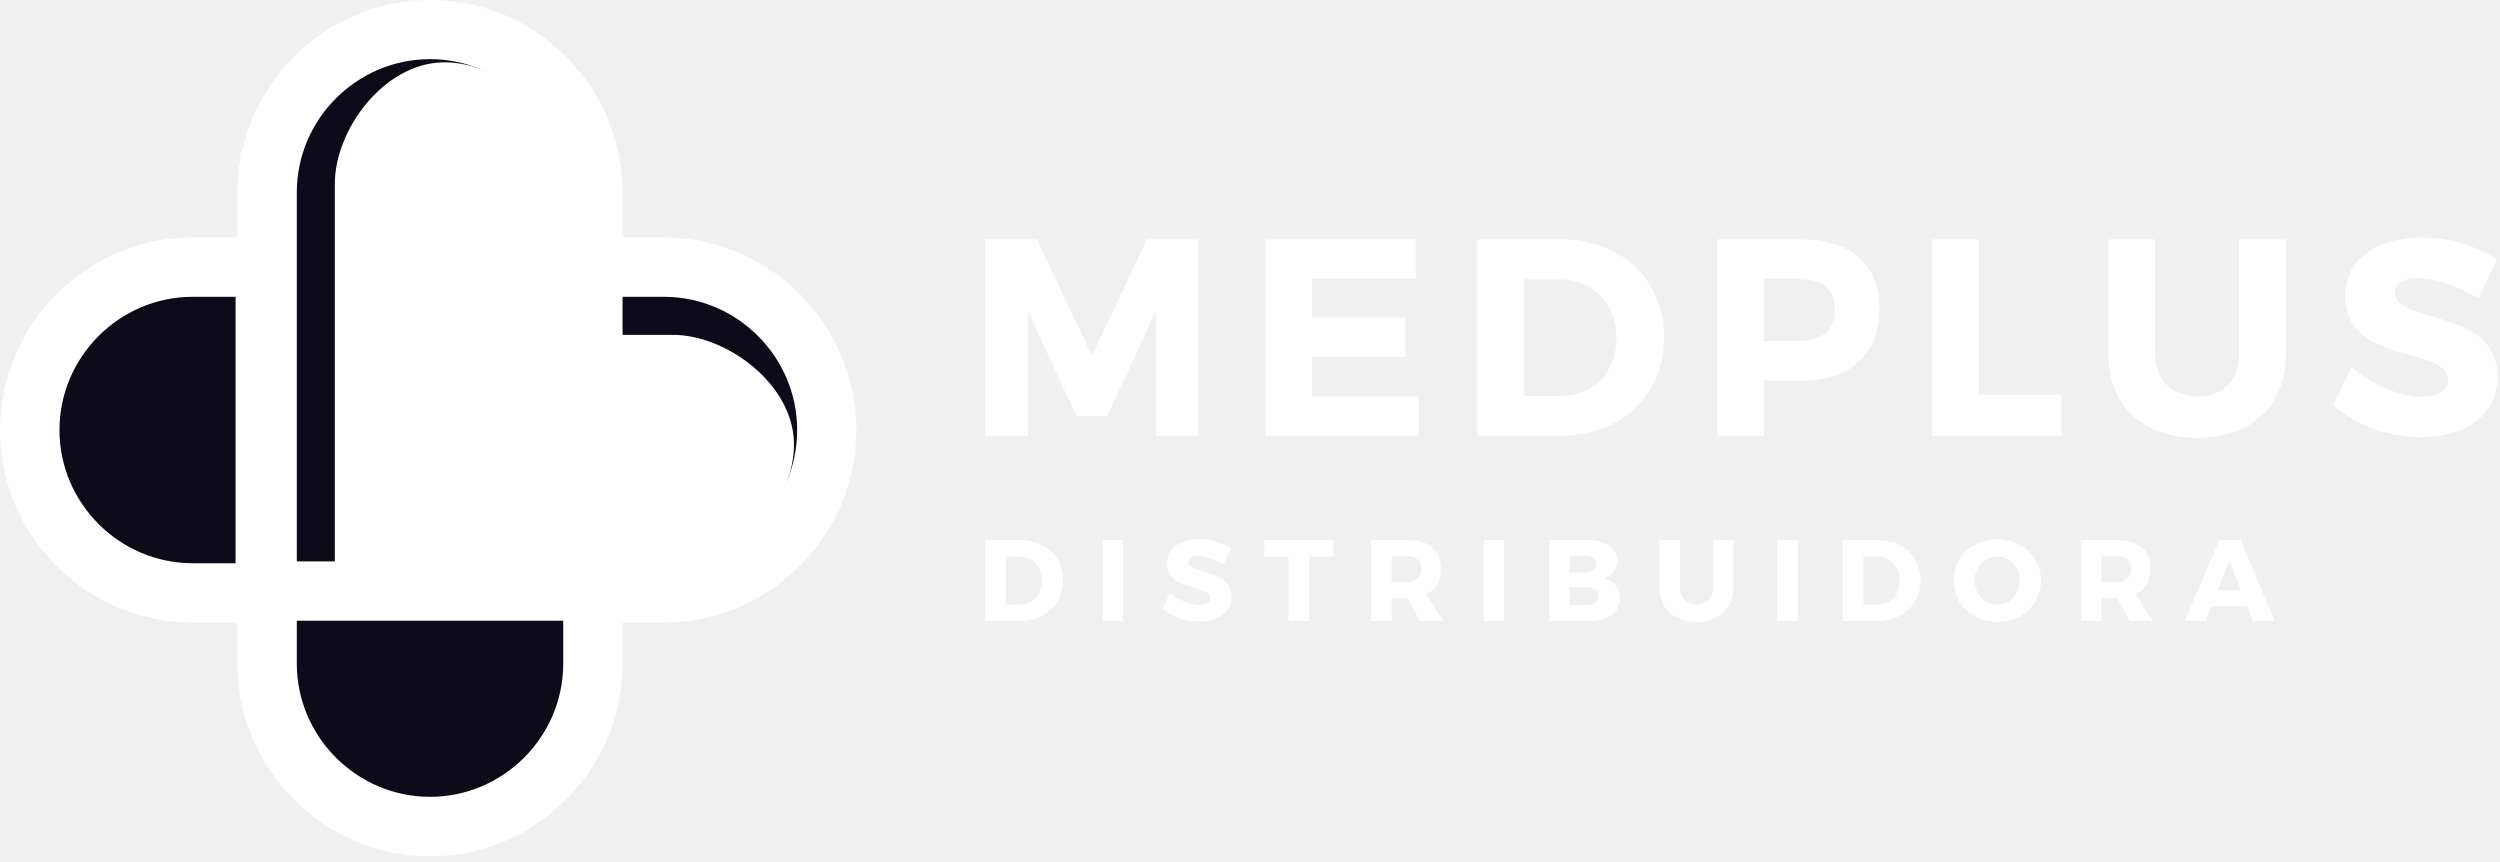
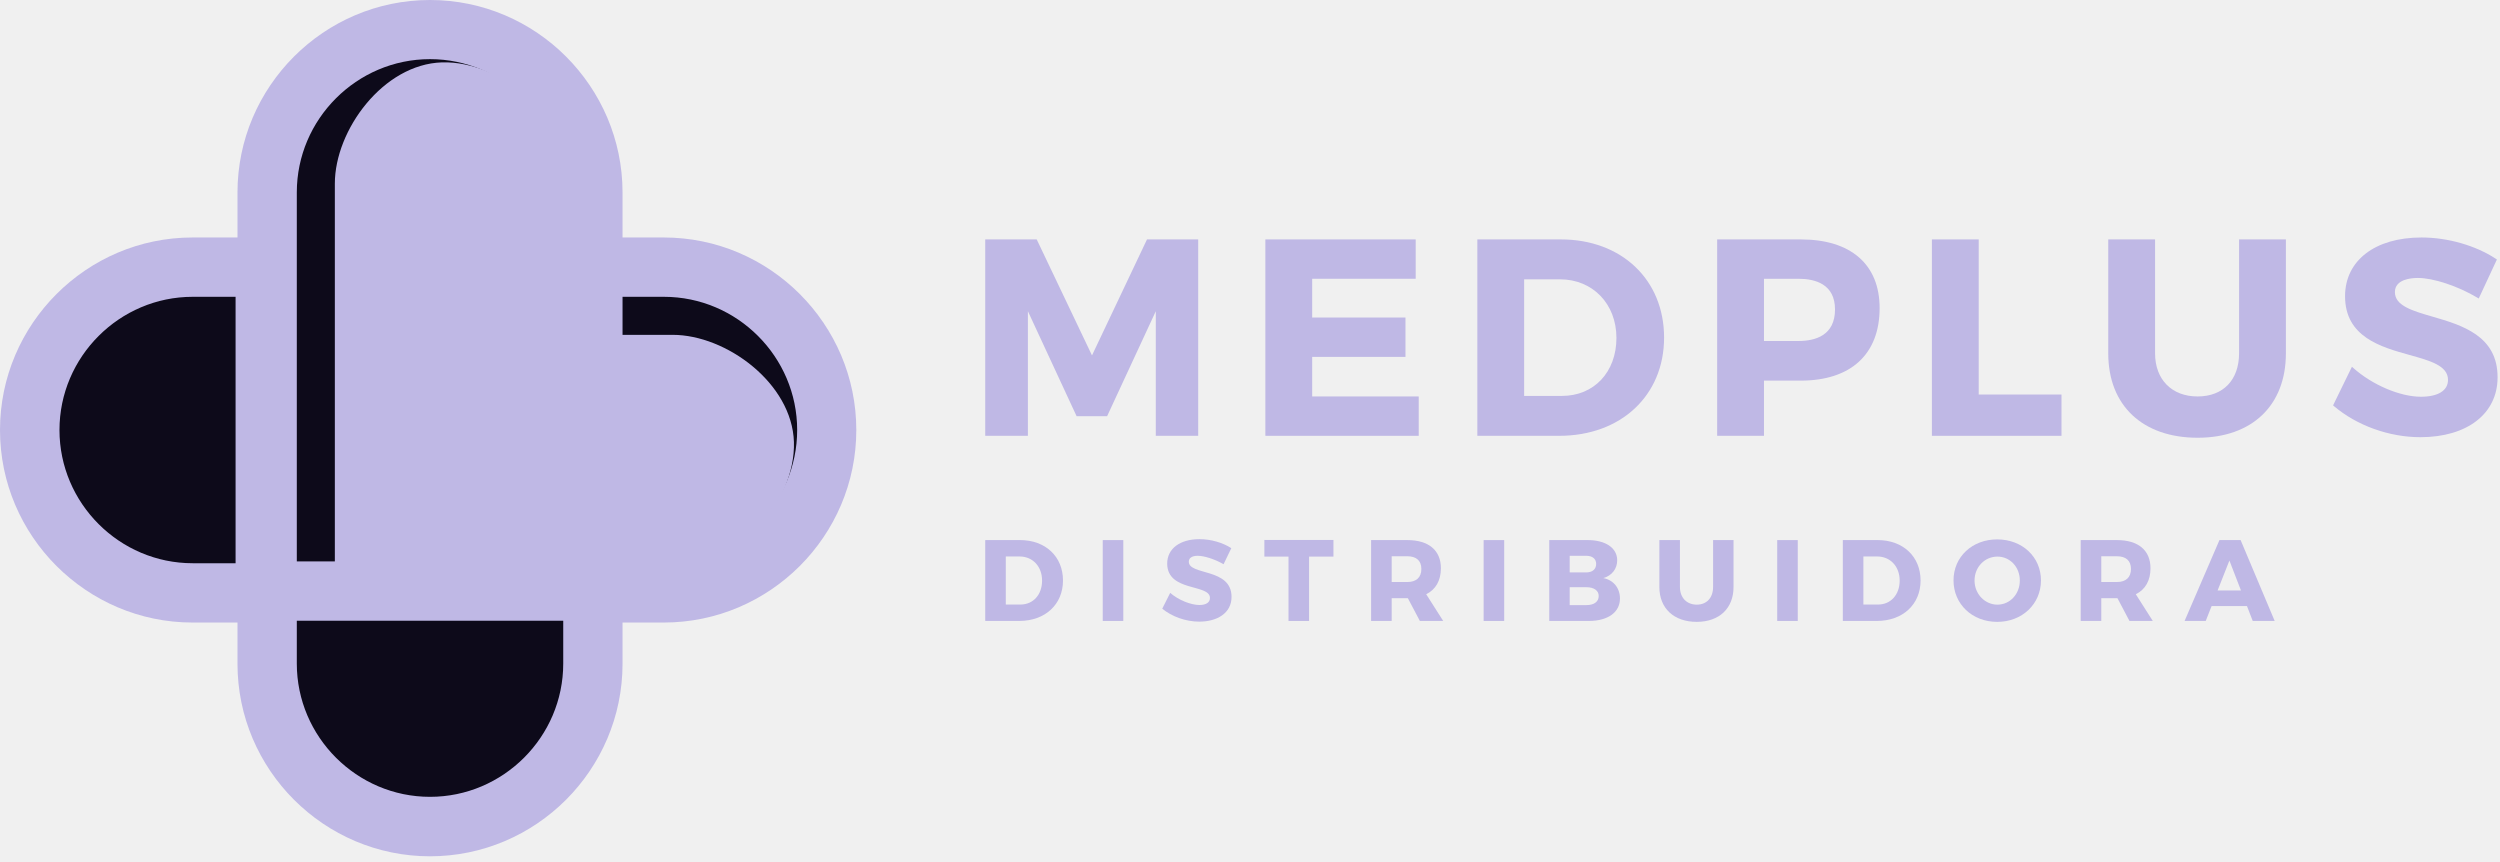
<svg xmlns="http://www.w3.org/2000/svg" width="180px" height="62px" viewBox="0 0 180 62" version="1.1">
  <g id="Page-1" stroke="none" stroke-width="1" fill="none" fill-rule="evenodd">
-     <g id="logoThree" transform="translate(0, -0)">
-       <g id="medplus" transform="translate(70.9371, 17.09885)" fill="#FFFFFF">
+     <g id="logoThree">
+       <g id="medplus" transform="translate(70.9371, 17.09885)" fill="#BFB8E5">
        <polygon id="Fill-1" points="11.647 0.139 7.686 8.49 3.706 0.139 4.59709292e-14 0.139 4.59709292e-14 14.28 3.072 14.28 3.072 5.309 6.579 12.869 8.774 12.869 12.28 5.309 12.28 14.28 15.333 14.28 15.333 0.139" />
        <polygon id="Fill-2" points="23.54 11.446 23.54 8.597 30.257 8.597 30.257 5.763 23.54 5.763 23.54 2.973 30.992 2.973 30.992 0.139 20.17 0.139 20.17 14.28 31.211 14.28 31.211 11.446" />
        <path d="M38.801,3.013 L41.388,3.013 C43.74,3.013 45.446,4.786 45.446,7.229 C45.446,9.689 43.835,11.406 41.528,11.406 L38.801,11.406 L38.801,3.013 Z M41.448,0.139 L35.431,0.139 L35.431,14.28 L41.329,14.28 C45.773,14.28 48.877,11.373 48.877,7.209 C48.877,3.046 45.822,0.139 41.448,0.139 L41.448,0.139 Z" id="Fill-3" />
        <path d="M61.184,5.183 C61.184,7.058 59.756,7.452 58.558,7.452 L56.07,7.452 L56.07,2.973 L58.558,2.973 C59.756,2.973 61.184,3.356 61.184,5.183 M58.717,0.139 L52.699,0.139 L52.699,14.28 L56.07,14.28 L56.07,10.306 L58.717,10.306 C62.326,10.306 64.396,8.402 64.396,5.083 C64.396,1.941 62.326,0.139 58.717,0.139" id="Fill-5" />
        <polygon id="Fill-7" points="71.53 11.307 71.53 0.139 68.159 0.139 68.159 14.28 77.491 14.28 77.491 11.307" />
        <path d="M90.276,0.139 L90.276,8.342 C90.276,10.257 89.132,11.446 87.292,11.446 C85.43,11.446 84.228,10.228 84.228,8.342 L84.228,0.139 L80.857,0.139 L80.857,8.342 C80.857,12.091 83.323,14.419 87.292,14.419 C91.212,14.419 93.647,12.091 93.647,8.342 L93.647,0.139 L90.276,0.139 Z" id="Fill-9" />
        <path d="M104.202,5.699 C102.75,5.277 101.496,4.913 101.496,3.931 C101.496,3.013 102.652,2.914 103.149,2.914 C104.264,2.914 106.021,3.495 107.422,4.328 L107.532,4.393 L108.84,1.584 L108.757,1.529 C107.3,0.572 105.3,-4.9254567e-14 103.408,-4.9254567e-14 C100.066,-4.9254567e-14 97.907,1.66 97.907,4.229 C97.907,7.166 100.486,7.885 102.559,8.462 C104.04,8.875 105.319,9.231 105.319,10.25 C105.319,11.023 104.608,11.466 103.368,11.466 C101.874,11.466 99.879,10.62 98.516,9.408 L98.402,9.307 L97.044,12.088 L97.113,12.146 C98.761,13.544 101.084,14.379 103.328,14.379 C106.705,14.379 108.888,12.688 108.888,10.071 C108.9,7.065 106.295,6.307 104.202,5.699" id="Fill-11" />
      </g>
-       <g id="dist" transform="translate(70.9371, 38.819)" fill="#FFFFFF">
+       <g id="dist" transform="translate(70.9371, 38.819)" fill="#BFB8E5">
        <path d="M1.48,4.708 L2.537,4.708 C3.443,4.708 4.092,4.009 4.092,2.986 C4.092,1.955 3.41,1.247 2.47,1.247 L1.48,1.247 L1.48,4.708 Z M2.504,0.066 C4.333,0.066 5.598,1.247 5.598,2.978 C5.598,4.699 4.317,5.889 2.445,5.889 L4.59709292e-14,5.889 L4.59709292e-14,0.066 L2.504,0.066 Z" id="Fill-13" />
        <polygon id="Fill-15" points="8.46 5.889 9.94 5.889 9.94 0.067 8.46 0.067" />
        <path d="M17.717,0.649 L17.16,1.805 C16.545,1.447 15.771,1.198 15.297,1.198 C14.915,1.198 14.657,1.339 14.657,1.622 C14.657,2.628 17.734,2.054 17.734,4.158 C17.734,5.323 16.703,5.939 15.405,5.939 C14.432,5.939 13.434,5.573 12.744,5.007 L13.317,3.868 C13.916,4.391 14.815,4.741 15.422,4.741 C15.888,4.741 16.179,4.566 16.179,4.234 C16.179,3.202 13.101,3.818 13.101,1.755 C13.101,0.682 14.025,-8.04491262e-14 15.422,-8.04491262e-14 C16.262,-8.04491262e-14 17.118,0.258 17.717,0.649" id="Fill-17" />
        <polygon id="Fill-18" points="23.316 1.256 23.316 5.889 21.835 5.889 21.835 1.256 20.097 1.256 20.097 0.058 25.071 0.058 25.071 1.256" />
        <path d="M30.386,3.086 C31.027,3.086 31.401,2.762 31.401,2.146 C31.401,1.539 31.027,1.231 30.386,1.231 L29.264,1.231 L29.264,3.086 L30.386,3.086 Z M30.428,4.25 L30.386,4.25 L29.264,4.25 L29.264,5.889 L27.783,5.889 L27.783,0.067 L30.386,0.067 C31.925,0.067 32.807,0.799 32.807,2.096 C32.807,2.986 32.432,3.626 31.75,3.967 L32.973,5.889 L31.293,5.889 L30.428,4.25 Z" id="Fill-19" />
        <polygon id="Fill-20" points="35.885 5.889 37.365 5.889 37.365 0.067 35.885 0.067" />
        <path d="M42.082,4.749 L43.28,4.749 C43.829,4.749 44.17,4.508 44.17,4.092 C44.17,3.701 43.829,3.46 43.28,3.46 L42.082,3.46 L42.082,4.749 Z M42.082,2.395 L43.28,2.395 C43.712,2.395 43.987,2.163 43.987,1.788 C43.987,1.414 43.712,1.198 43.28,1.198 L42.082,1.198 L42.082,2.395 Z M43.363,0.066 C44.668,0.066 45.501,0.632 45.501,1.522 C45.501,2.137 45.118,2.628 44.503,2.803 C45.234,2.944 45.7,3.518 45.7,4.275 C45.7,5.265 44.835,5.889 43.463,5.889 L40.61,5.889 L40.61,0.066 L43.363,0.066 Z" id="Fill-21" />
        <path d="M53.877,3.443 C53.877,4.982 52.854,5.955 51.224,5.955 C49.585,5.955 48.537,4.982 48.537,3.443 L48.537,0.067 L50.018,0.067 L50.018,3.443 C50.018,4.234 50.525,4.716 51.232,4.716 C51.931,4.716 52.405,4.234 52.405,3.443 L52.405,0.067 L53.877,0.067 L53.877,3.443 Z" id="Fill-22" />
        <polygon id="Fill-23" points="57.022 5.889 58.502 5.889 58.502 0.067 57.022 0.067" />
        <path d="M63.227,4.708 L64.284,4.708 C65.19,4.708 65.839,4.009 65.839,2.986 C65.839,1.955 65.157,1.247 64.217,1.247 L63.227,1.247 L63.227,4.708 Z M64.25,0.066 C66.08,0.066 67.344,1.247 67.344,2.978 C67.344,4.699 66.063,5.889 64.192,5.889 L61.747,5.889 L61.747,0.066 L64.25,0.066 Z" id="Fill-24" />
        <path d="M71.23,2.978 C71.23,3.959 71.986,4.716 72.876,4.716 C73.775,4.716 74.49,3.959 74.49,2.978 C74.49,1.996 73.775,1.256 72.876,1.256 C71.978,1.256 71.23,1.996 71.23,2.978 M76.012,2.969 C76.012,4.666 74.665,5.956 72.86,5.956 C71.063,5.956 69.716,4.675 69.716,2.969 C69.716,1.273 71.063,0.017 72.86,0.017 C74.665,0.017 76.012,1.281 76.012,2.969" id="Fill-25" />
        <path d="M81.477,3.086 C82.118,3.086 82.493,2.762 82.493,2.146 C82.493,1.539 82.118,1.231 81.477,1.231 L80.355,1.231 L80.355,3.086 L81.477,3.086 Z M81.519,4.25 L81.477,4.25 L80.355,4.25 L80.355,5.889 L78.874,5.889 L78.874,0.067 L81.477,0.067 C83.016,0.067 83.898,0.799 83.898,2.096 C83.898,2.986 83.524,3.626 82.841,3.967 L84.064,5.889 L82.384,5.889 L81.519,4.25 Z" id="Fill-26" />
        <path d="M89.58,1.539 L88.731,3.693 L90.412,3.693 L89.58,1.539 Z M88.299,4.816 L87.875,5.889 L86.353,5.889 L88.864,0.066 L90.387,0.066 L92.84,5.889 L91.26,5.889 L90.844,4.816 L88.299,4.816 Z" id="Fill-27" />
      </g>
      <g id="plus" transform="translate(0, 0)">
        <g id="horizontal" transform="translate(0, 17.09885)">
          <path d="M15.342,1.085 L46.618,1.085 C50.134,1.085 53.329,2.522 55.644,4.837 C57.958,7.151 59.395,10.347 59.395,13.863 C59.395,17.378 57.958,20.573 55.644,22.888 C53.329,25.202 50.134,26.64 46.618,26.64 L15.342,26.64 C11.827,26.64 8.632,25.202 6.317,22.888 C4.002,20.573 2.565,17.378 2.565,13.863 C2.565,10.347 4.002,7.151 6.317,4.837 C8.632,2.522 11.827,1.085 15.342,1.085" id="Fill-28" fill="#0D0A1A" />
-           <path d="M48.435,7.01 C52.278,7.01 57.031,10.487 57.163,14.727 C57.296,18.967 53.064,24.172 48.435,24.09 L20.297,24.09 L20.297,7.01 L48.435,7.01 Z" id="Fill-29" fill="#FFFFFF" />
+           <path d="M48.435,7.01 C52.278,7.01 57.031,10.487 57.163,14.727 C57.296,18.967 53.064,24.172 48.435,24.09 L20.297,24.09 L20.297,7.01 L48.435,7.01 Z" id="Fill-29" fill="#BFB8E5" />
          <path d="M12.836,7.01 C8.992,7.01 4.24,10.487 4.107,14.727 C3.975,18.967 8.206,24.172 12.836,24.09 L18.713,24.09 L18.713,7.01 L12.836,7.01 Z" id="Fill-30" fill="#0D0A1A" />
-           <path d="M13.874,4.271 C11.238,4.271 8.84,5.351 7.101,7.09 C5.362,8.829 4.282,11.227 4.282,13.863 C4.282,16.498 5.362,18.895 7.101,20.635 C8.84,22.375 11.238,23.454 13.874,23.454 L16.962,23.454 L16.962,4.271 L13.874,4.271 Z M47.803,4.271 L21.232,4.271 L21.232,23.454 L47.803,23.454 C50.439,23.454 52.837,22.375 54.576,20.635 C56.316,18.895 57.396,16.498 57.396,13.863 C57.396,11.227 56.316,8.829 54.576,7.09 C52.837,5.351 50.439,4.271 47.803,4.271 L47.803,4.271 Z M13.862,0 L47.792,0 C51.607,0 55.072,1.559 57.584,4.071 C60.095,6.582 61.654,10.049 61.654,13.863 C61.654,17.677 60.095,21.143 57.584,23.654 C55.072,26.164 51.607,27.724 47.792,27.724 L13.862,27.724 C10.048,27.724 6.582,26.164 4.07,23.654 C1.559,21.143 -1.42633017e-15,17.677 -1.42633017e-15,13.863 C-1.42633017e-15,10.049 1.559,6.582 4.07,4.071 C6.582,1.559 10.048,0 13.862,0 L13.862,0 Z" id="Fill-31" fill="#FFFFFF" />
+           <path d="M13.874,4.271 C11.238,4.271 8.84,5.351 7.101,7.09 C5.362,8.829 4.282,11.227 4.282,13.863 C4.282,16.498 5.362,18.895 7.101,20.635 C8.84,22.375 11.238,23.454 13.874,23.454 L16.962,23.454 L16.962,4.271 L13.874,4.271 Z M47.803,4.271 L21.232,4.271 L21.232,23.454 L47.803,23.454 C50.439,23.454 52.837,22.375 54.576,20.635 C56.316,18.895 57.396,16.498 57.396,13.863 C57.396,11.227 56.316,8.829 54.576,7.09 C52.837,5.351 50.439,4.271 47.803,4.271 L47.803,4.271 Z M13.862,0 L47.792,0 C51.607,0 55.072,1.559 57.584,4.071 C60.095,6.582 61.654,10.049 61.654,13.863 C61.654,17.677 60.095,21.143 57.584,23.654 C55.072,26.164 51.607,27.724 47.792,27.724 L13.862,27.724 C10.048,27.724 6.582,26.164 4.07,23.654 C1.559,21.143 -1.42633017e-15,17.677 -1.42633017e-15,13.863 C-1.42633017e-15,10.049 1.559,6.582 4.07,4.071 C6.582,1.559 10.048,0 13.862,0 L13.862,0 Z" id="Fill-31" fill="#BFB8E5" />
        </g>
        <g id="vertical" transform="translate(17.09885, 0)">
          <path d="M1.084,46.311 L1.084,15.036 C1.084,11.52 2.522,8.325 4.837,6.01 C7.151,3.696 10.347,2.259 13.862,2.259 C17.378,2.259 20.573,3.696 22.888,6.01 C25.202,8.325 26.64,11.52 26.64,15.036 L26.64,46.311 C26.64,49.827 25.202,53.022 22.888,55.337 C20.573,57.652 17.378,59.089 13.862,59.089 C10.347,59.089 7.151,57.652 4.837,55.337 C2.522,53.022 1.084,49.827 1.084,46.311" id="Fill-32" fill="#0D0A1A" />
-           <path d="M7.01,13.219 C7.01,9.375 10.487,4.623 14.726,4.491 C18.967,4.358 24.171,8.59 24.09,13.219 L24.09,41.357 L7.01,41.357 L7.01,13.219 Z" id="Fill-33" fill="#FFFFFF" />
+           <path d="M7.01,13.219 C7.01,9.375 10.487,4.623 14.726,4.491 C18.967,4.358 24.171,8.59 24.09,13.219 L24.09,41.357 L7.01,41.357 L7.01,13.219 Z" id="Fill-33" fill="#BFB8E5" />
          <path d="M7.01,48.818 C7.01,52.662 10.487,57.414 14.726,57.546 C18.967,57.679 24.171,53.448 24.09,48.818 L24.09,42.94 L7.01,42.94 L7.01,48.818 Z" id="Fill-34" fill="#0D0A1A" />
-           <path d="M4.271,47.78 C4.271,50.416 5.351,52.813 7.09,54.553 C8.829,56.292 11.226,57.372 13.862,57.372 C16.498,57.372 18.895,56.292 20.635,54.553 C22.374,52.813 23.454,50.416 23.454,47.78 L23.454,44.692 L4.271,44.692 L4.271,47.78 Z M4.271,13.851 L4.271,40.421 L23.454,40.421 L23.454,13.851 C23.454,11.214 22.374,8.817 20.635,7.078 C18.895,5.338 16.498,4.258 13.862,4.258 C11.226,4.258 8.829,5.338 7.09,7.078 C5.351,8.817 4.271,11.214 4.271,13.851 L4.271,13.851 Z M0,47.792 L0,13.862 C0,10.047 1.559,6.582 4.071,4.07 C6.582,1.559 10.049,0 13.862,0 C17.676,0 21.143,1.559 23.654,4.07 C26.164,6.582 27.724,10.047 27.724,13.862 L27.724,47.792 C27.724,51.606 26.164,55.072 23.654,57.584 C21.143,60.094 17.676,61.654 13.862,61.654 C10.049,61.654 6.582,60.094 4.071,57.584 C1.559,55.072 0,51.606 0,47.792 L0,47.792 Z" id="Fill-35" fill="#FFFFFF" />
+           <path d="M4.271,47.78 C4.271,50.416 5.351,52.813 7.09,54.553 C8.829,56.292 11.226,57.372 13.862,57.372 C16.498,57.372 18.895,56.292 20.635,54.553 C22.374,52.813 23.454,50.416 23.454,47.78 L23.454,44.692 L4.271,44.692 L4.271,47.78 Z M4.271,13.851 L4.271,40.421 L23.454,40.421 L23.454,13.851 C23.454,11.214 22.374,8.817 20.635,7.078 C18.895,5.338 16.498,4.258 13.862,4.258 C11.226,4.258 8.829,5.338 7.09,7.078 C5.351,8.817 4.271,11.214 4.271,13.851 L4.271,13.851 Z M0,47.792 L0,13.862 C0,10.047 1.559,6.582 4.071,4.07 C6.582,1.559 10.049,0 13.862,0 C17.676,0 21.143,1.559 23.654,4.07 C26.164,6.582 27.724,10.047 27.724,13.862 L27.724,47.792 C27.724,51.606 26.164,55.072 23.654,57.584 C21.143,60.094 17.676,61.654 13.862,61.654 C10.049,61.654 6.582,60.094 4.071,57.584 C1.559,55.072 0,51.606 0,47.792 L0,47.792 Z" id="Fill-35" fill="#BFB8E5" />
        </g>
      </g>
    </g>
  </g>
</svg>
